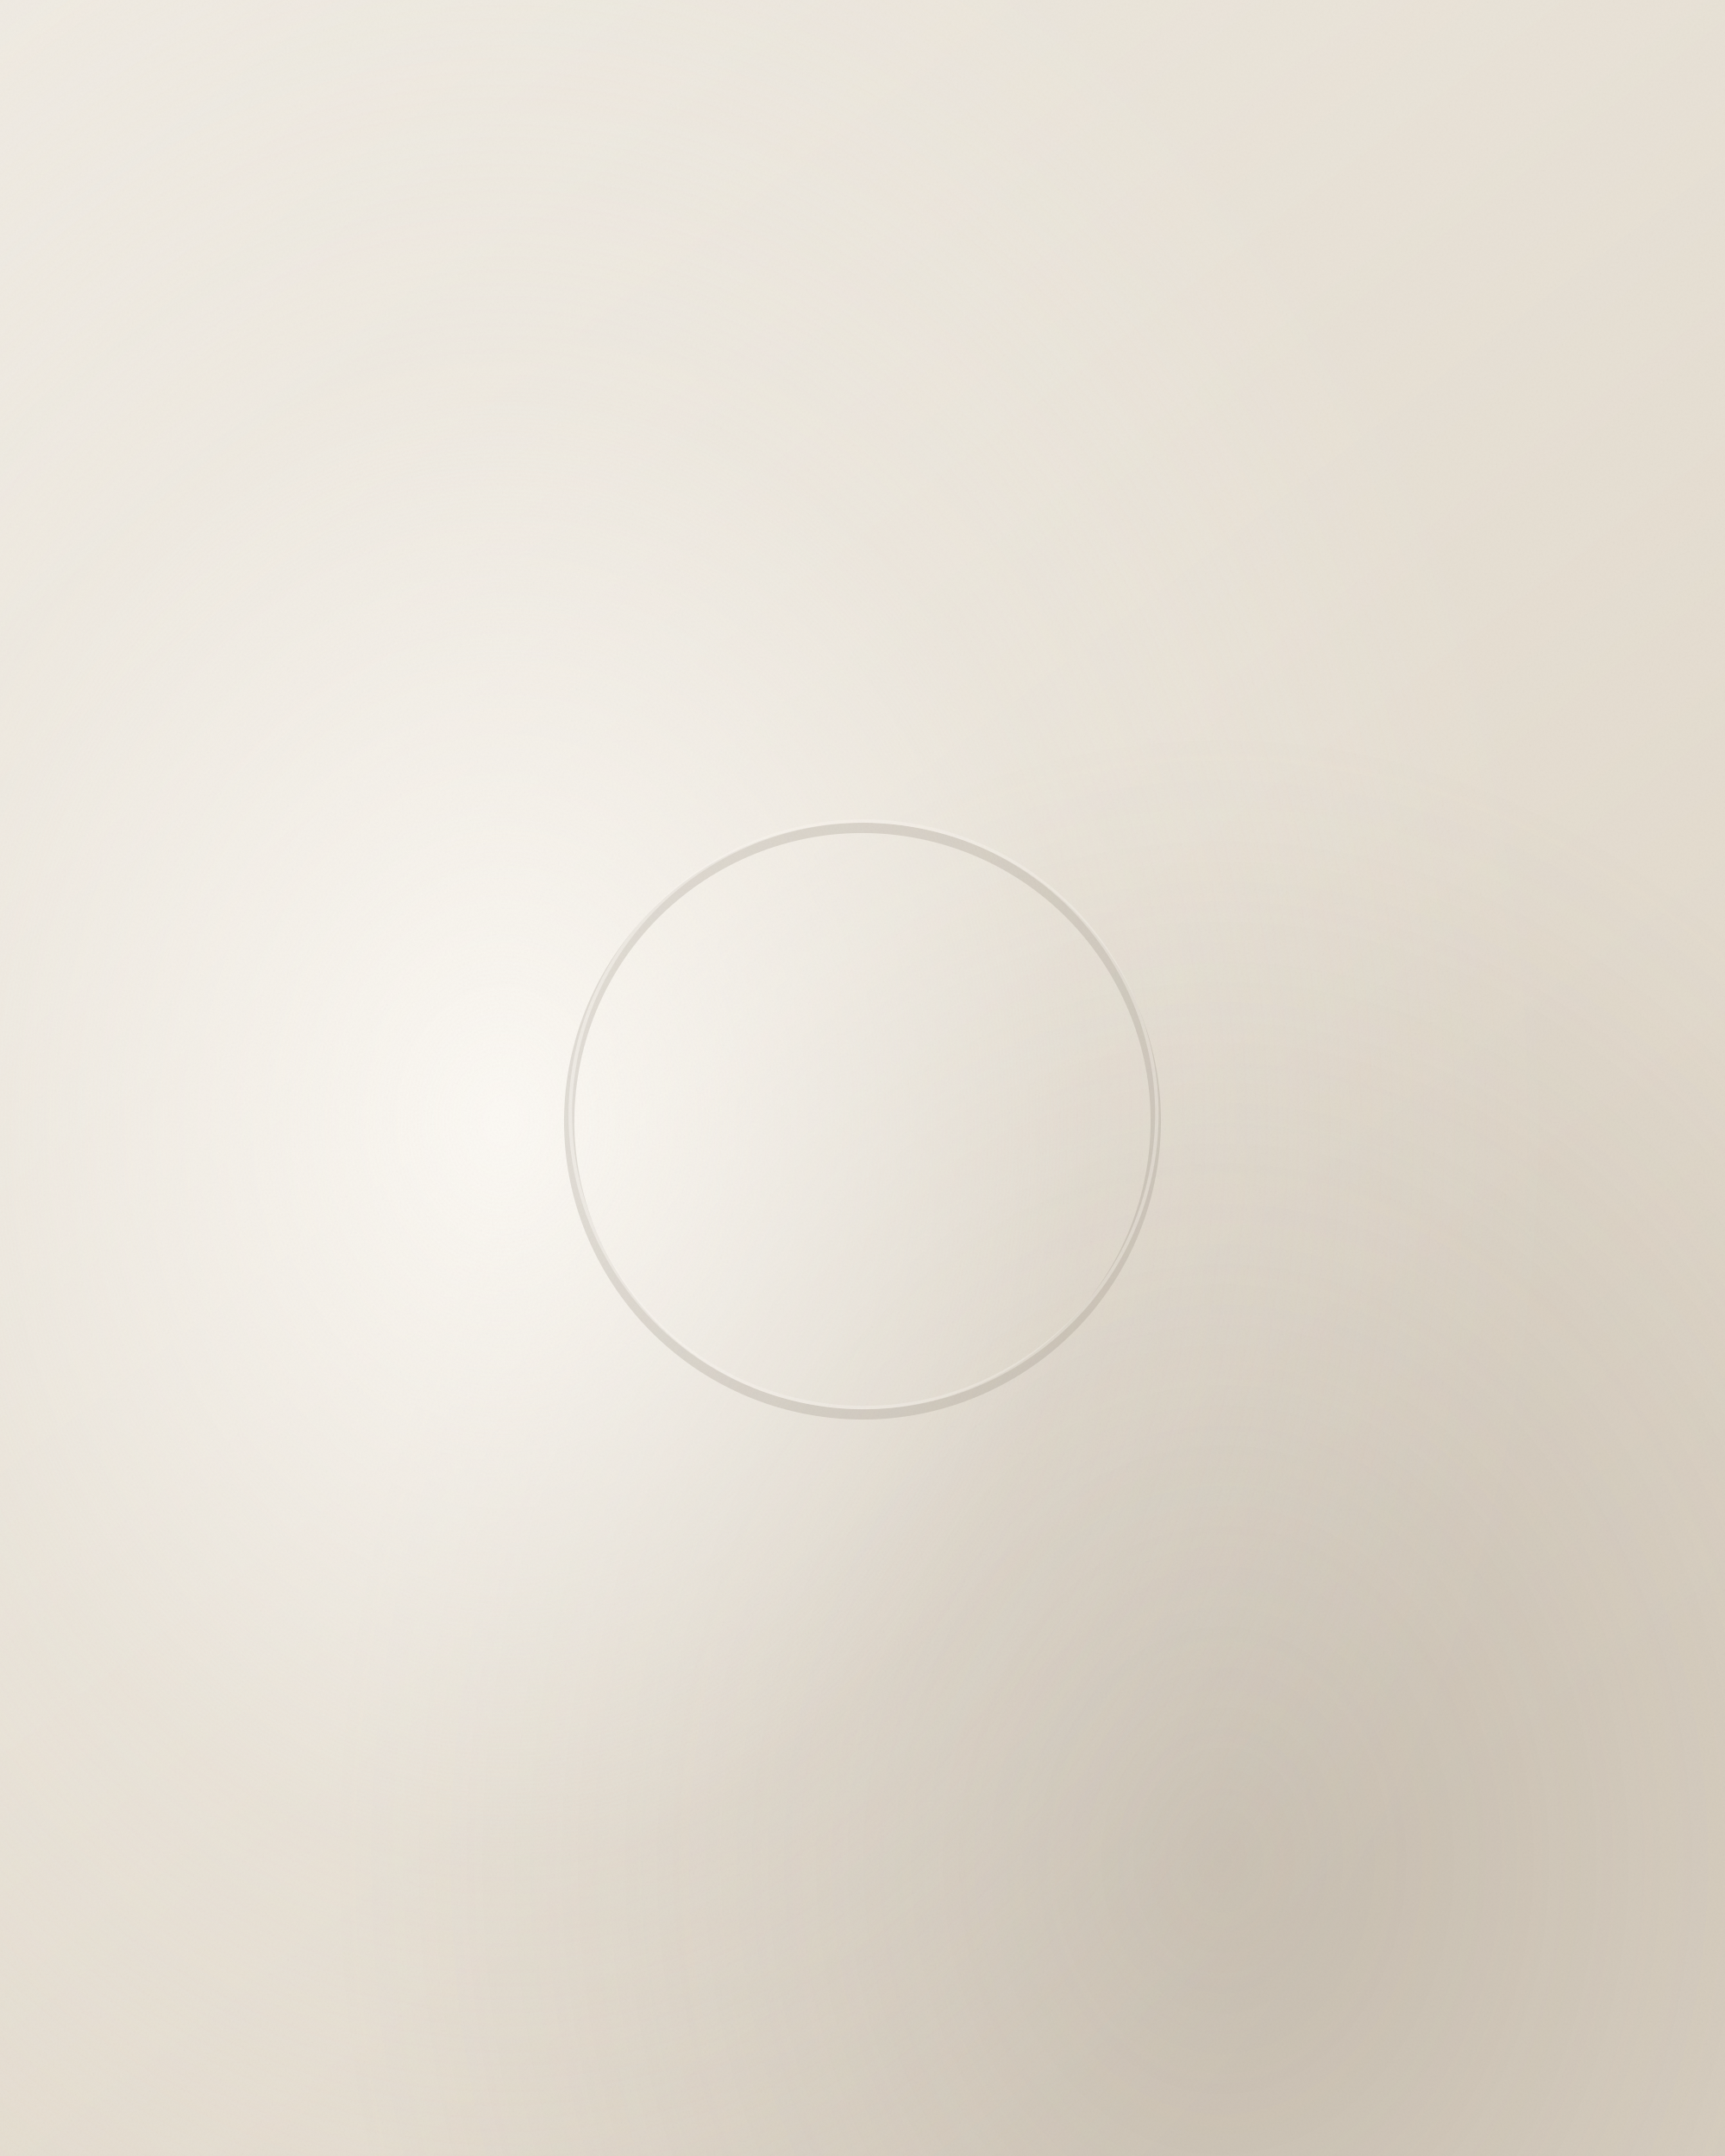
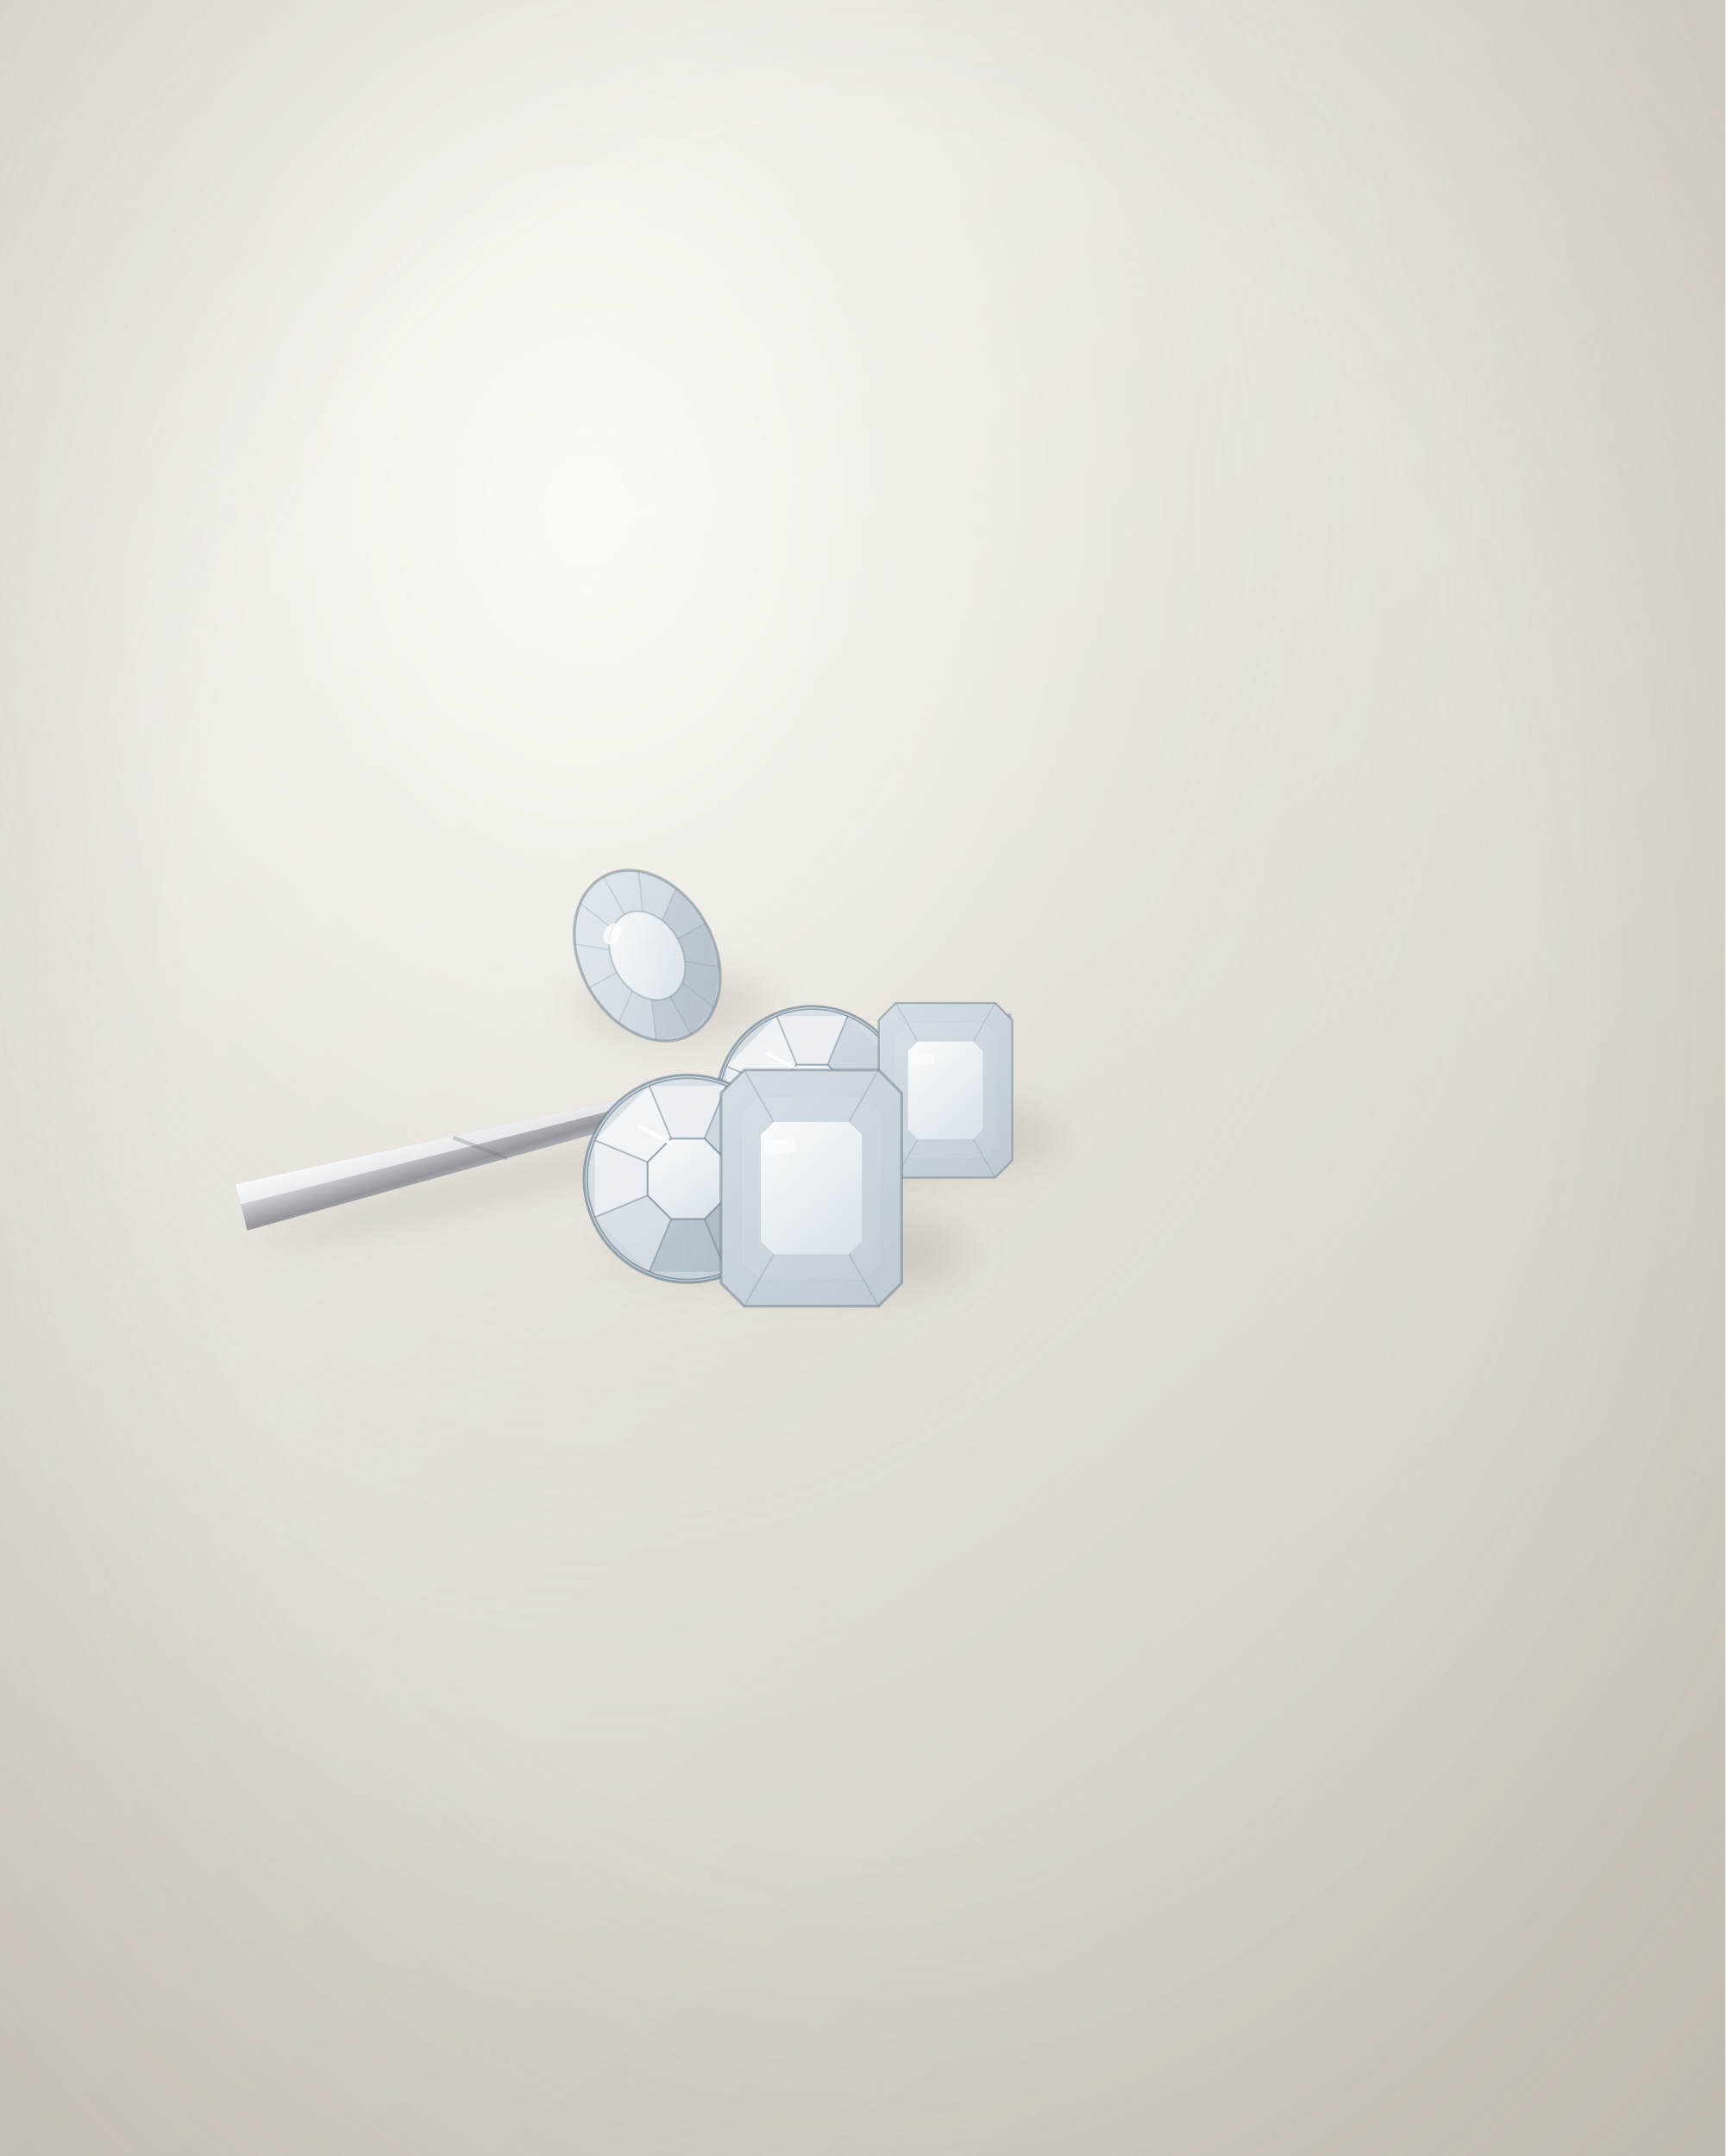
- <svg xmlns="http://www.w3.org/2000/svg" width="900" height="1125" viewBox="0 0 900 1125" role="img">
+ <svg xmlns="http://www.w3.org/2000/svg" width="880" height="1100" viewBox="0 0 880 1100" role="img">
  <defs>
-     <linearGradient id="g" x1="0" y1="0" x2="0.6" y2="1">
-       <stop offset="0" stop-color="#EFEAE1" />
-       <stop offset="1" stop-color="#DED5C7" />
-     </linearGradient>
-     <radialGradient id="l" cx="29%" cy="52%" r="62%">
-       <stop offset="0" stop-color="#FFFDF9" stop-opacity="0.85" />
-       <stop offset="0.55" stop-color="#FFFDF9" stop-opacity="0.18" />
-       <stop offset="1" stop-color="#FFFDF9" stop-opacity="0" />
+     <linearGradient id="ground" x1="0.1" y1="0" x2="0.7" y2="1">
+       <stop offset="0" stop-color="#EAE7E0" />
+       <stop offset="1" stop-color="#D3CFC5" />
+     </linearGradient>
+     <radialGradient id="window" cx="34%" cy="24%" r="70%">
+       <stop offset="0" stop-color="#FFFDF8" stop-opacity="0.9" />
+       <stop offset="0.5" stop-color="#FFFDF8" stop-opacity="0.22" />
+       <stop offset="1" stop-color="#FFFDF8" stop-opacity="0" />
    </radialGradient>
-     <radialGradient id="s" cx="71%" cy="86%" r="52%">
-       <stop offset="0" stop-color="#6E6355" stop-opacity="0.22" />
-       <stop offset="1" stop-color="#6E6355" stop-opacity="0" />
+     <radialGradient id="vignette" cx="50%" cy="46%" r="72%">
+       <stop offset="0.55" stop-color="#6E6353" stop-opacity="0" />
+       <stop offset="1" stop-color="#6E6353" stop-opacity="0.2" />
    </radialGradient>
-     <filter id="n">
-       <feTurbulence type="fractalNoise" baseFrequency="0.85" numOctaves="2" stitchTiles="stitch" />
+     <linearGradient id="m-gold" x1="0.12" y1="0" x2="0.88" y2="1">
+       <stop offset="0" stop-color="#F0E3C0" />
+       <stop offset="0.26" stop-color="#C9AA6C" />
+       <stop offset="0.55" stop-color="#96793E" />
+       <stop offset="0.78" stop-color="#C9AA6C" />
+       <stop offset="1" stop-color="#6E5827" />
+     </linearGradient>
+     <linearGradient id="m-rose" x1="0.12" y1="0" x2="0.88" y2="1">
+       <stop offset="0" stop-color="#F0D5C6" />
+       <stop offset="0.26" stop-color="#C99C89" />
+       <stop offset="0.55" stop-color="#966B58" />
+       <stop offset="0.78" stop-color="#C99C89" />
+       <stop offset="1" stop-color="#6E4C3C" />
+     </linearGradient>
+     <linearGradient id="m-platinum" x1="0.12" y1="0" x2="0.88" y2="1">
+       <stop offset="0" stop-color="#F6F7F9" />
+       <stop offset="0.26" stop-color="#C6C9CD" />
+       <stop offset="0.55" stop-color="#93969B" />
+       <stop offset="0.78" stop-color="#C6C9CD" />
+       <stop offset="1" stop-color="#6F7276" />
+     </linearGradient>
+     <linearGradient id="m-white" x1="0.12" y1="0" x2="0.88" y2="1">
+       <stop offset="0" stop-color="#F7F8FA" />
+       <stop offset="0.26" stop-color="#CBCDD1" />
+       <stop offset="0.55" stop-color="#989BA0" />
+       <stop offset="0.78" stop-color="#CBCDD1" />
+       <stop offset="1" stop-color="#74777C" />
+     </linearGradient>
+     <linearGradient id="m-graphite" x1="0.12" y1="0" x2="0.88" y2="1">
+       <stop offset="0" stop-color="#C6C4BF" />
+       <stop offset="0.26" stop-color="#8E8B85" />
+       <stop offset="0.55" stop-color="#63615C" />
+       <stop offset="0.78" stop-color="#8E8B85" />
+       <stop offset="1" stop-color="#454340" />
+     </linearGradient>
+     <linearGradient id="m-wax" x1="0.12" y1="0" x2="0.88" y2="1">
+       <stop offset="0" stop-color="#EDE4E2" />
+       <stop offset="0.26" stop-color="#CDBFBD" />
+       <stop offset="0.55" stop-color="#A2938F" />
+       <stop offset="0.78" stop-color="#CDBFBD" />
+       <stop offset="1" stop-color="#7E716D" />
+     </linearGradient>
+     <linearGradient id="stone-cool" x1="0.15" y1="0" x2="0.8" y2="1">
+       <stop offset="0" stop-color="#DCE4EA" />
+       <stop offset="1" stop-color="#C6D0D8" />
+     </linearGradient>
+     <linearGradient id="table-cool" x1="0" y1="0" x2="0.7" y2="1">
+       <stop offset="0" stop-color="#FAFCFD" />
+       <stop offset="1" stop-color="#DCE4EA" />
+     </linearGradient>
+     <linearGradient id="stone-warm" x1="0.15" y1="0" x2="0.8" y2="1">
+       <stop offset="0" stop-color="#E4E1DA" />
+       <stop offset="1" stop-color="#CFCBC1" />
+     </linearGradient>
+     <linearGradient id="table-warm" x1="0" y1="0" x2="0.7" y2="1">
+       <stop offset="0" stop-color="#FDFCF9" />
+       <stop offset="1" stop-color="#E4E1DA" />
+     </linearGradient>
+     <filter id="soft" x="-60%" y="-60%" width="220%" height="220%">
+       <feGaussianBlur stdDeviation="10.56" />
+     </filter>
+     <filter id="softer" x="-60%" y="-60%" width="220%" height="220%">
+       <feGaussianBlur stdDeviation="27.456" />
+     </filter>
+     <filter id="grain">
+       <feTurbulence type="fractalNoise" baseFrequency="0.9" numOctaves="3" stitchTiles="stitch" />
      <feColorMatrix type="saturate" values="0" />
    </filter>
+     <linearGradient id="benchtop" x1="0" y1="0" x2="0.2" y2="1">
+       <stop offset="0" stop-color="#D6C4A6" />
+       <stop offset="0.5" stop-color="#C7B294" />
+       <stop offset="1" stop-color="#B29B7C" />
+     </linearGradient>
  </defs>
-   <rect width="900" height="1125" fill="url(#g)" />
-   <rect width="900" height="1125" fill="url(#s)" />
-   <rect width="900" height="1125" fill="url(#l)" />
-   <g transform="rotate(9 450 585)" opacity="0.5">
-     <ellipse cx="450" cy="585" rx="153" ry="153" fill="none" stroke="#8B8175" stroke-opacity="0.45" stroke-width="5.4" />
-     <ellipse cx="450" cy="585" rx="153" ry="153" fill="none" stroke="#FFFDF9" stroke-opacity="0.5" stroke-width="1.8" transform="translate(0 -3.6)" />
-   </g>
-   <rect width="900" height="1125" filter="url(#n)" opacity="0.045" />
+   <rect width="880" height="1100" fill="url(#ground)" />
+   <rect width="880" height="1100" fill="url(#window)" />
+   <g transform="rotate(-14 123.2 616)">
+     <ellipse cx="305.36" cy="636.24" rx="178.112" ry="8.906" fill="#6B6153" opacity="0.16" filter="url(#soft)" />
+     <path d="M 123.2 603.856 L 528 614.786 L 528 617.214 L 123.2 628.144 Z" fill="url(#m-platinum)" />
+     <path d="M 123.2 603.856 L 528 614.786 L 374.176 613.571 L 123.2 614.381 Z" fill="#F6F7F9" opacity="0.75" />
+     <path d="M 236.544 607.499 L 260.832 624.501" stroke="#6F7276" stroke-opacity="0.3" stroke-width="2.024" />
+   </g>
+   <ellipse cx="428.943" cy="589.061" rx="51.275" ry="16.603" fill="#6B6153" opacity="0.18" filter="url(#soft)" />
+   <g>
+     <circle cx="414.293" cy="562.203" r="48.834" fill="url(#stone-cool)" />
+     <polygon points="458.056,580.33 432.42,605.966 422.142,581.152 433.242,570.052" fill="#6E8798" opacity="0.300" />
+     <line x1="458.056" y1="580.33" x2="433.242" y2="570.052" stroke="#5E7284" stroke-opacity="0.45" stroke-width="0.781" />
+     <polygon points="432.42,605.966 396.166,605.966 406.444,581.152 422.142,581.152" fill="#6E8798" opacity="0.230" />
+     <line x1="432.42" y1="605.966" x2="422.142" y2="581.152" stroke="#5E7284" stroke-opacity="0.45" stroke-width="0.781" />
+     <polygon points="396.166,605.966 370.53,580.33 395.344,570.052 406.444,581.152" fill="#FFFFFF" opacity="0.160" />
+     <line x1="396.166" y1="605.966" x2="406.444" y2="581.152" stroke="#5E7284" stroke-opacity="0.45" stroke-width="0.781" />
+     <polygon points="370.53,580.33 370.53,544.076 395.344,554.354 395.344,570.052" fill="#FFFFFF" opacity="0.514" />
+     <line x1="370.53" y1="580.33" x2="395.344" y2="570.052" stroke="#5E7284" stroke-opacity="0.45" stroke-width="0.781" />
+     <polygon points="370.53,544.076 396.166,518.44 406.444,543.254 395.344,554.354" fill="#FFFFFF" opacity="0.660" />
+     <line x1="370.53" y1="544.076" x2="395.344" y2="554.354" stroke="#5E7284" stroke-opacity="0.45" stroke-width="0.781" />
+     <polygon points="396.166,518.44 432.42,518.44 422.142,543.254 406.444,543.254" fill="#FFFFFF" opacity="0.514" />
+     <line x1="396.166" y1="518.44" x2="406.444" y2="543.254" stroke="#5E7284" stroke-opacity="0.45" stroke-width="0.781" />
+     <polygon points="432.42,518.44 458.056,544.076 433.242,554.354 422.142,543.254" fill="#6E8798" opacity="0.060" />
+     <line x1="432.42" y1="518.44" x2="422.142" y2="543.254" stroke="#5E7284" stroke-opacity="0.45" stroke-width="0.781" />
+     <polygon points="458.056,544.076 458.056,580.33 433.242,570.052 433.242,554.354" fill="#6E8798" opacity="0.230" />
+     <line x1="458.056" y1="544.076" x2="433.242" y2="554.354" stroke="#5E7284" stroke-opacity="0.45" stroke-width="0.781" />
+     <polygon points="433.242,570.052 422.142,581.152 406.444,581.152 395.344,570.052 395.344,554.354 406.444,543.254 422.142,543.254 433.242,554.354" fill="url(#table-cool)" />
+     <polygon points="433.242,570.052 422.142,581.152 406.444,581.152 395.344,570.052 395.344,554.354 406.444,543.254 422.142,543.254 433.242,554.354" fill="none" stroke="#5E7284" stroke-opacity="0.55" stroke-width="0.938" />
+     <circle cx="414.293" cy="562.203" r="47.369" fill="none" stroke="#526676" stroke-opacity="0.5" stroke-width="0.781" />
+     <circle cx="414.293" cy="562.203" r="48.834" fill="none" stroke="#63788A" stroke-opacity="0.6" stroke-width="1.25" />
+     <path d="M 391.83 537.786 l 14.65 7.813" stroke="#FFFFFF" stroke-opacity="0.95" stroke-width="1.875" stroke-linecap="round" />
+   </g>
+   <ellipse cx="495.392" cy="580.298" rx="45.853" ry="14.848" fill="#6B6153" opacity="0.18" filter="url(#soft)" />
+   <g>
+     <polygon points="456.963,511.738 507.62,511.738 516.353,520.472 516.353,592.089 507.62,600.823 456.963,600.823 448.23,592.089 448.23,520.472" fill="url(#stone-cool)" />
+     <polygon points="456.963,511.738 507.62,511.738 516.353,520.472 516.353,592.089 507.62,600.823 456.963,600.823 448.23,592.089 448.23,520.472" fill="#5F7280" opacity="0.07" />
+     <polygon points="462.536,521.537 502.047,521.537 508.86,528.35 508.86,584.211 502.047,591.023 462.536,591.023 455.723,584.211 455.723,528.35" fill="#FFFFFF" opacity="0.07" stroke="#7C8E9B" stroke-opacity="0.34" stroke-width="0.681" />
+     <polygon points="468.108,531.336 496.475,531.336 501.366,536.227 501.366,576.333 496.475,581.224 468.108,581.224 463.217,576.333 463.217,536.227" fill="#FFFFFF" opacity="0.13" stroke="#7C8E9B" stroke-opacity="0.28" stroke-width="0.681" />
+     <line x1="456.963" y1="511.738" x2="468.108" y2="531.336" stroke="#7C8E9B" stroke-opacity="0.28" stroke-width="0.681" />
+     <line x1="507.62" y1="511.738" x2="496.475" y2="531.336" stroke="#7C8E9B" stroke-opacity="0.28" stroke-width="0.681" />
+     <line x1="507.62" y1="600.823" x2="496.475" y2="581.224" stroke="#7C8E9B" stroke-opacity="0.28" stroke-width="0.681" />
+     <line x1="456.963" y1="600.823" x2="468.108" y2="581.224" stroke="#7C8E9B" stroke-opacity="0.28" stroke-width="0.681" />
+     <polygon points="468.108,531.336 496.475,531.336 501.366,536.227 501.366,576.333 496.475,581.224 468.108,581.224 463.217,576.333 463.217,536.227" fill="url(#table-cool)" />
+     <polygon points="456.963,511.738 507.62,511.738 516.353,520.472 516.353,592.089 507.62,600.823 456.963,600.823 448.23,592.089 448.23,520.472" fill="none" stroke="#6F818E" stroke-opacity="0.5" stroke-width="1.09" />
+     <rect x="466.623" y="536.682" width="11.581" height="5.345" fill="#FFFFFF" opacity="0.55" transform="rotate(-7 482.2915 556.2803)" />
+   </g>
+   <ellipse cx="343.981" cy="512.879" rx="48.363" ry="15.66" fill="#6B6153" opacity="0.18" filter="url(#soft)" />
+   <g transform="rotate(-29.02053 330.1629 487.5459)">
+     <ellipse cx="330.163" cy="487.546" rx="34.085" ry="46.06" fill="url(#stone-cool)" />
+     <polygon points="364.248,487.546 359.681,510.576 345.512,499.522 347.887,487.546" fill="#5F7280" opacity="0.163" />
+     <line x1="364.248" y1="487.546" x2="347.887" y2="487.546" stroke="#7C8E9B" stroke-opacity="0.26" stroke-width="0.75" />
+     <polygon points="359.681,510.576 347.205,527.435 339.025,508.288 345.512,499.522" fill="#5F7280" opacity="0.180" />
+     <line x1="359.681" y1="510.576" x2="345.512" y2="499.522" stroke="#7C8E9B" stroke-opacity="0.26" stroke-width="0.75" />
+     <polygon points="347.205,527.435 330.163,533.606 330.163,511.497 339.025,508.288" fill="#5F7280" opacity="0.163" />
+     <line x1="347.205" y1="527.435" x2="339.025" y2="508.288" stroke="#7C8E9B" stroke-opacity="0.26" stroke-width="0.75" />
+     <polygon points="330.163,533.606 313.121,527.435 321.301,508.288 330.163,511.497" fill="#5F7280" opacity="0.115" />
+     <line x1="330.163" y1="533.606" x2="330.163" y2="511.497" stroke="#7C8E9B" stroke-opacity="0.26" stroke-width="0.75" />
+     <polygon points="313.121,527.435 300.645,510.576 314.813,499.522 321.301,508.288" fill="#FFFFFF" opacity="0.050" />
+     <line x1="313.121" y1="527.435" x2="321.301" y2="508.288" stroke="#7C8E9B" stroke-opacity="0.26" stroke-width="0.75" />
+     <polygon points="300.645,510.576 296.078,487.546 312.439,487.546 314.813,499.522" fill="#FFFFFF" opacity="0.115" />
+     <line x1="300.645" y1="510.576" x2="314.813" y2="499.522" stroke="#7C8E9B" stroke-opacity="0.26" stroke-width="0.75" />
+     <polygon points="296.078,487.546 300.645,464.516 314.813,475.57 312.439,487.546" fill="#FFFFFF" opacity="0.163" />
+     <line x1="296.078" y1="487.546" x2="312.439" y2="487.546" stroke="#7C8E9B" stroke-opacity="0.26" stroke-width="0.75" />
+     <polygon points="300.645,464.516 313.121,447.657 321.301,466.803 314.813,475.57" fill="#FFFFFF" opacity="0.180" />
+     <line x1="300.645" y1="464.516" x2="314.813" y2="475.57" stroke="#7C8E9B" stroke-opacity="0.26" stroke-width="0.75" />
+     <polygon points="313.121,447.657 330.163,441.486 330.163,463.595 321.301,466.803" fill="#FFFFFF" opacity="0.163" />
+     <line x1="313.121" y1="447.657" x2="321.301" y2="466.803" stroke="#7C8E9B" stroke-opacity="0.26" stroke-width="0.75" />
+     <polygon points="330.163,441.486 347.205,447.657 339.025,466.803 330.163,463.595" fill="#FFFFFF" opacity="0.115" />
+     <line x1="330.163" y1="441.486" x2="330.163" y2="463.595" stroke="#7C8E9B" stroke-opacity="0.26" stroke-width="0.75" />
+     <polygon points="347.205,447.657 359.681,464.516 345.512,475.57 339.025,466.803" fill="#FFFFFF" opacity="0.050" />
+     <line x1="347.205" y1="447.657" x2="339.025" y2="466.803" stroke="#7C8E9B" stroke-opacity="0.26" stroke-width="0.75" />
+     <polygon points="359.681,464.516 364.248,487.546 347.887,487.546 345.512,475.57" fill="#5F7280" opacity="0.115" />
+     <line x1="359.681" y1="464.516" x2="345.512" y2="475.57" stroke="#7C8E9B" stroke-opacity="0.26" stroke-width="0.75" />
+     <ellipse cx="330.163" cy="487.546" rx="17.724" ry="23.951" fill="url(#table-cool)" stroke="#7C8E9B" stroke-opacity="0.4" stroke-width="0.975" />
+     <ellipse cx="330.163" cy="487.546" rx="34.085" ry="46.06" fill="none" stroke="#6F818E" stroke-opacity="0.5" stroke-width="1.5" />
+     <ellipse cx="319.938" cy="469.122" rx="5.794" ry="4.145" fill="#FFFFFF" opacity="0.75" transform="rotate(-32 319.9375 469.1218)" />
+   </g>
+   <ellipse cx="366.74" cy="630.541" rx="55.582" ry="17.998" fill="#6B6153" opacity="0.18" filter="url(#soft)" />
+   <g>
+     <circle cx="350.859" cy="601.427" r="52.935" fill="url(#stone-cool)" />
+     <polygon points="398.298,621.077 370.509,648.866 359.367,621.967 371.399,609.935" fill="#6E8798" opacity="0.300" />
+     <line x1="398.298" y1="621.077" x2="371.399" y2="609.935" stroke="#5E7284" stroke-opacity="0.45" stroke-width="0.847" />
+     <polygon points="370.509,648.866 331.209,648.866 342.351,621.967 359.367,621.967" fill="#6E8798" opacity="0.230" />
+     <line x1="370.509" y1="648.866" x2="359.367" y2="621.967" stroke="#5E7284" stroke-opacity="0.45" stroke-width="0.847" />
+     <polygon points="331.209,648.866 303.421,621.077 330.319,609.935 342.351,621.967" fill="#FFFFFF" opacity="0.160" />
+     <line x1="331.209" y1="648.866" x2="342.351" y2="621.967" stroke="#5E7284" stroke-opacity="0.45" stroke-width="0.847" />
+     <polygon points="303.421,621.077 303.421,581.777 330.319,592.919 330.319,609.935" fill="#FFFFFF" opacity="0.514" />
+     <line x1="303.421" y1="621.077" x2="330.319" y2="609.935" stroke="#5E7284" stroke-opacity="0.45" stroke-width="0.847" />
+     <polygon points="303.421,581.777 331.209,553.989 342.351,580.887 330.319,592.919" fill="#FFFFFF" opacity="0.660" />
+     <line x1="303.421" y1="581.777" x2="330.319" y2="592.919" stroke="#5E7284" stroke-opacity="0.45" stroke-width="0.847" />
+     <polygon points="331.209,553.989 370.509,553.989 359.367,580.887 342.351,580.887" fill="#FFFFFF" opacity="0.514" />
+     <line x1="331.209" y1="553.989" x2="342.351" y2="580.887" stroke="#5E7284" stroke-opacity="0.45" stroke-width="0.847" />
+     <polygon points="370.509,553.989 398.298,581.777 371.399,592.919 359.367,580.887" fill="#6E8798" opacity="0.060" />
+     <line x1="370.509" y1="553.989" x2="359.367" y2="580.887" stroke="#5E7284" stroke-opacity="0.45" stroke-width="0.847" />
+     <polygon points="398.298,581.777 398.298,621.077 371.399,609.935 371.399,592.919" fill="#6E8798" opacity="0.230" />
+     <line x1="398.298" y1="581.777" x2="371.399" y2="592.919" stroke="#5E7284" stroke-opacity="0.45" stroke-width="0.847" />
+     <polygon points="371.399,609.935 359.367,621.967 342.351,621.967 330.319,609.935 330.319,592.919 342.351,580.887 359.367,580.887 371.399,592.919" fill="url(#table-cool)" />
+     <polygon points="371.399,609.935 359.367,621.967 342.351,621.967 330.319,609.935 330.319,592.919 342.351,580.887 359.367,580.887 371.399,592.919" fill="none" stroke="#5E7284" stroke-opacity="0.55" stroke-width="1.016" />
+     <circle cx="350.859" cy="601.427" r="51.347" fill="none" stroke="#526676" stroke-opacity="0.5" stroke-width="0.847" />
+     <circle cx="350.859" cy="601.427" r="52.935" fill="none" stroke="#63788A" stroke-opacity="0.6" stroke-width="1.355" />
+     <path d="M 326.509 574.96 l 15.881 8.47" stroke="#FFFFFF" stroke-opacity="0.95" stroke-width="2.033" stroke-linecap="round" />
+   </g>
+   <ellipse cx="431.596" cy="638.649" rx="62.044" ry="20.09" fill="#6B6153" opacity="0.18" filter="url(#soft)" />
+   <g>
+     <polygon points="379.598,545.879 448.141,545.879 459.959,557.697 459.959,654.604 448.141,666.421 379.598,666.421 367.78,654.604 367.78,557.697" fill="url(#stone-cool)" />
+     <polygon points="379.598,545.879 448.141,545.879 459.959,557.697 459.959,654.604 448.141,666.421 379.598,666.421 367.78,654.604 367.78,557.697" fill="#5F7280" opacity="0.07" />
+     <polygon points="387.137,559.139 440.601,559.139 449.819,568.357 449.819,643.944 440.601,653.162 387.137,653.162 377.919,643.944 377.919,568.357" fill="#FFFFFF" opacity="0.07" stroke="#7C8E9B" stroke-opacity="0.34" stroke-width="0.922" />
+     <polygon points="394.677,572.399 433.061,572.399 439.679,579.017 439.679,633.284 433.061,639.902 394.677,639.902 388.059,633.284 388.059,579.017" fill="#FFFFFF" opacity="0.13" stroke="#7C8E9B" stroke-opacity="0.28" stroke-width="0.922" />
+     <line x1="379.598" y1="545.879" x2="394.677" y2="572.399" stroke="#7C8E9B" stroke-opacity="0.28" stroke-width="0.922" />
+     <line x1="448.141" y1="545.879" x2="433.061" y2="572.399" stroke="#7C8E9B" stroke-opacity="0.28" stroke-width="0.922" />
+     <line x1="448.141" y1="666.421" x2="433.061" y2="639.902" stroke="#7C8E9B" stroke-opacity="0.28" stroke-width="0.922" />
+     <line x1="379.598" y1="666.421" x2="394.677" y2="639.902" stroke="#7C8E9B" stroke-opacity="0.28" stroke-width="0.922" />
+     <polygon points="394.677,572.399 433.061,572.399 439.679,579.017 439.679,633.284 433.061,639.902 394.677,639.902 388.059,633.284 388.059,579.017" fill="url(#table-cool)" />
+     <polygon points="379.598,545.879 448.141,545.879 459.959,557.697 459.959,654.604 448.141,666.421 379.598,666.421 367.78,654.604 367.78,557.697" fill="none" stroke="#6F818E" stroke-opacity="0.5" stroke-width="1.475" />
+     <rect x="392.668" y="579.631" width="15.67" height="7.233" fill="#FFFFFF" opacity="0.55" transform="rotate(-7 413.8693 606.1503)" />
+   </g>
+   <rect width="880" height="1100" fill="url(#vignette)" />
+   <rect width="880" height="1100" filter="url(#grain)" opacity="0.05" style="mix-blend-mode:overlay" />
</svg>
